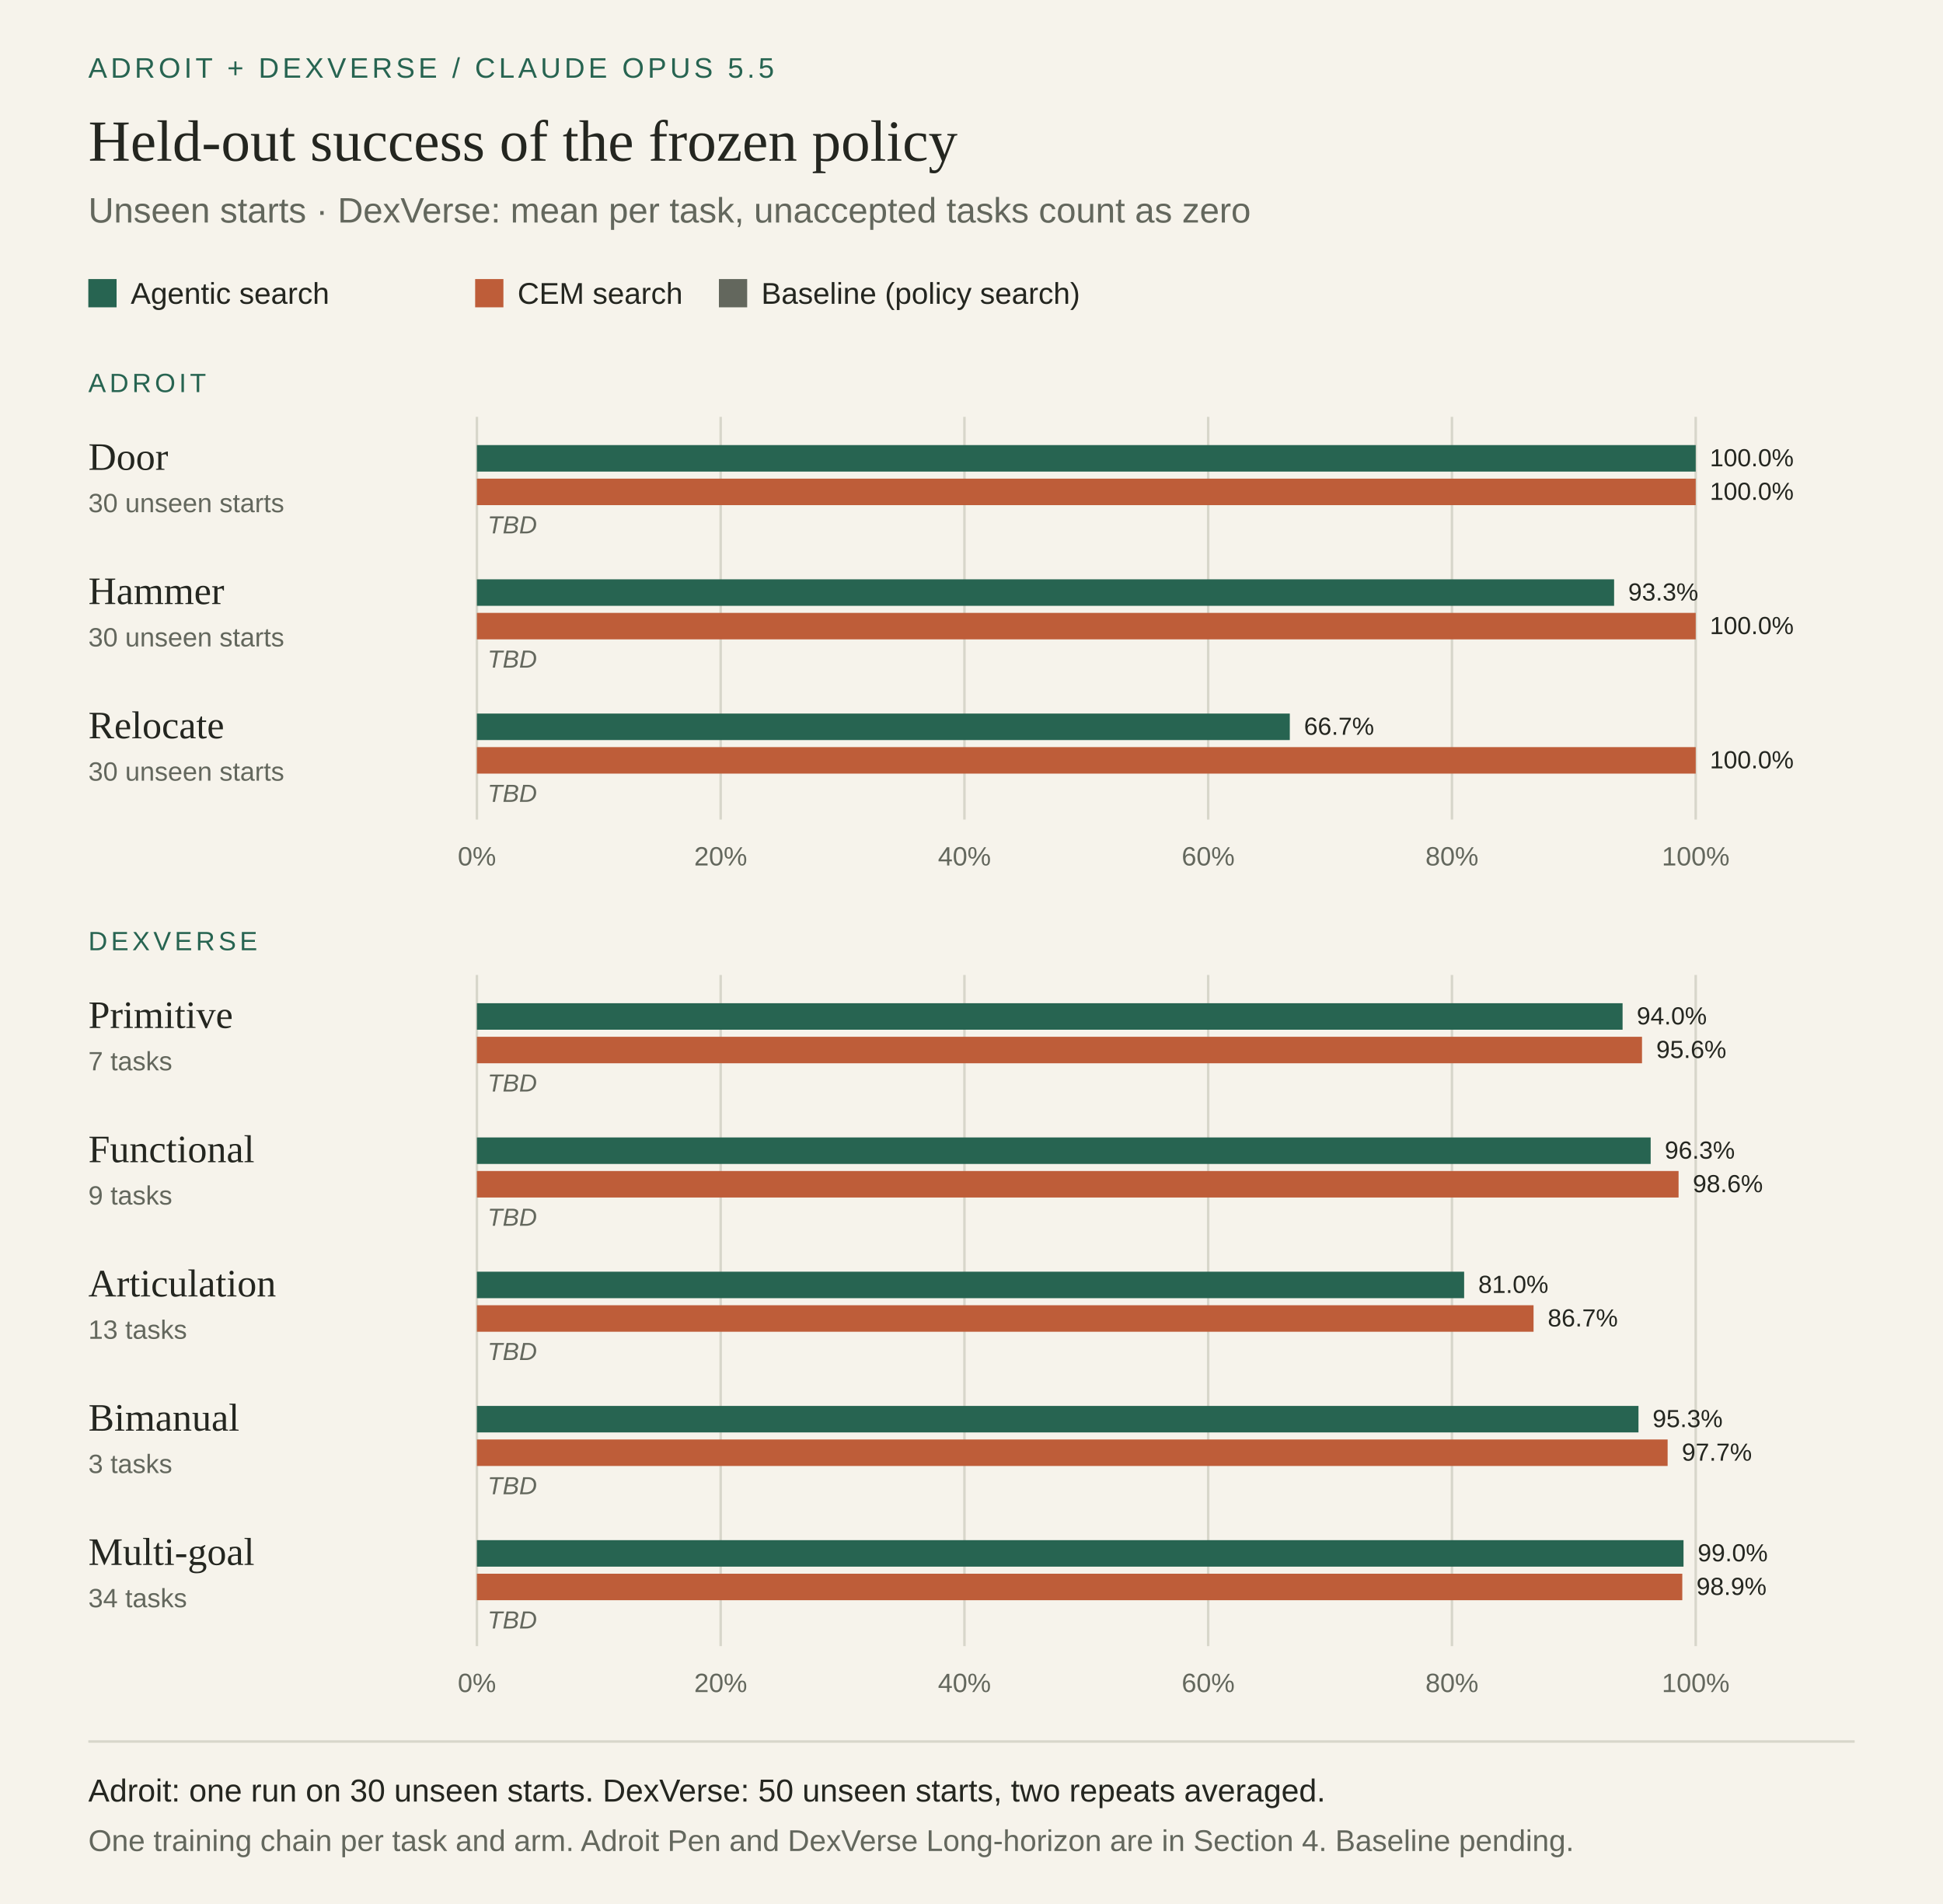
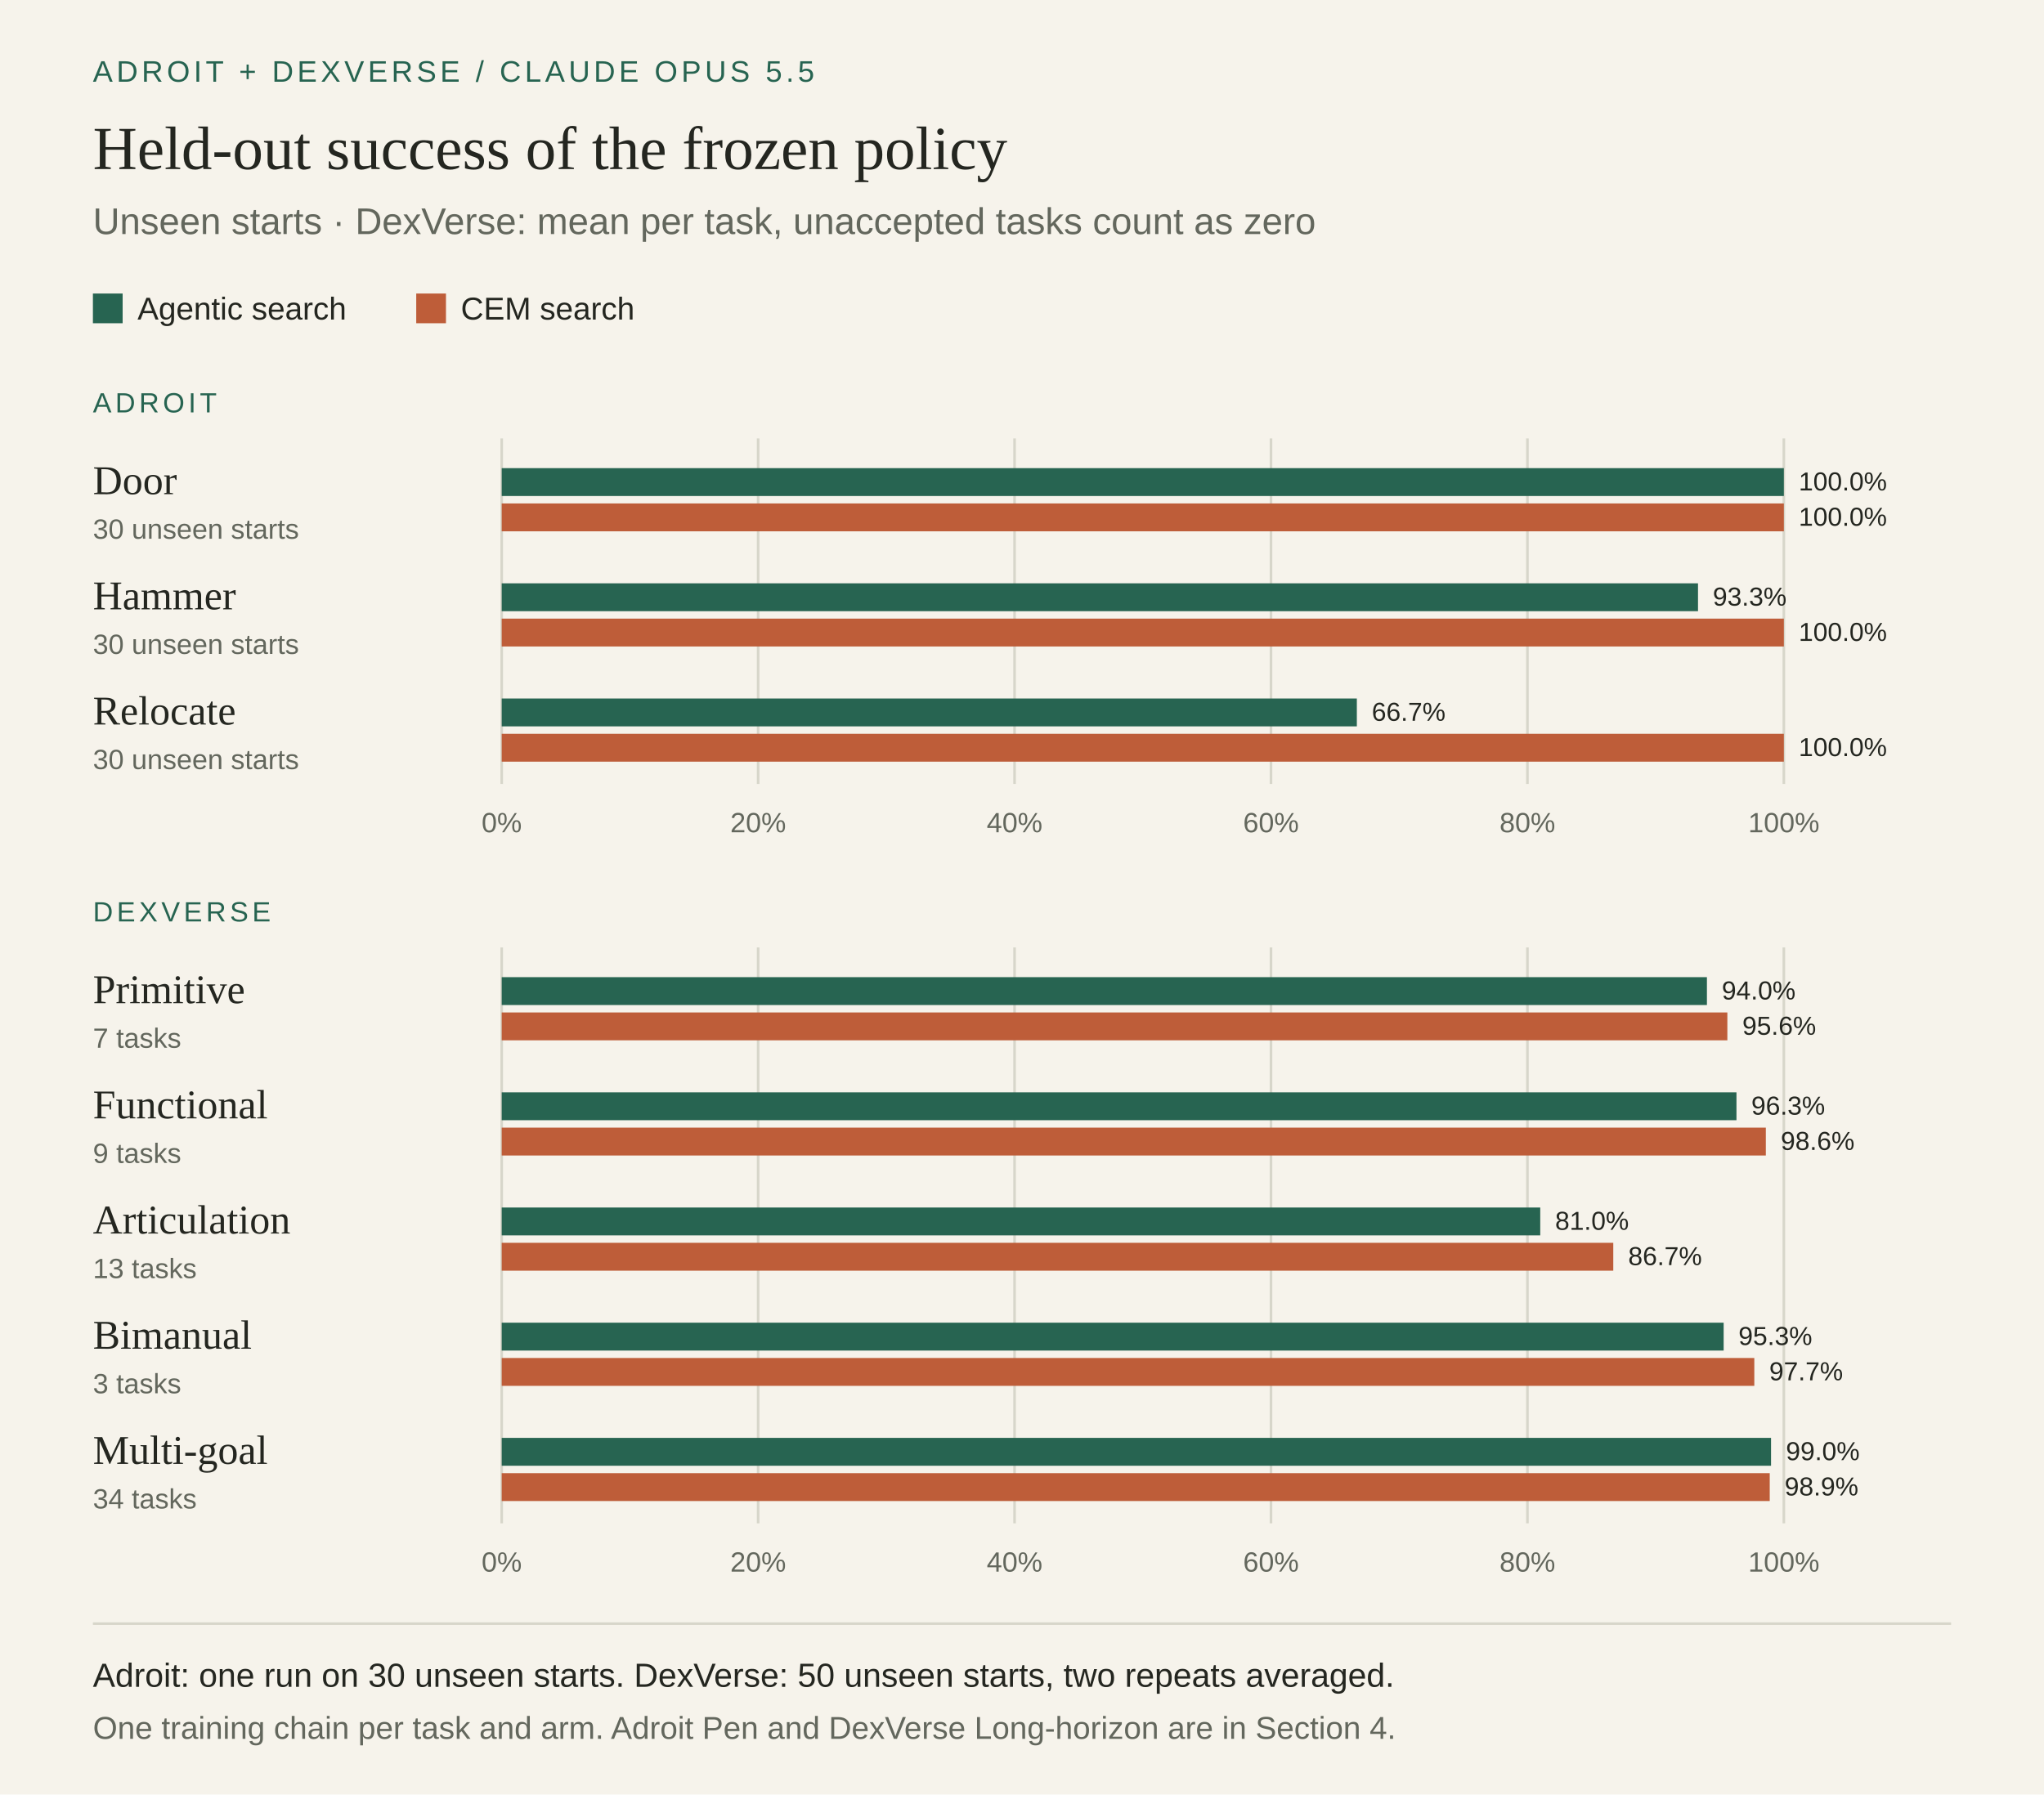
- <svg xmlns="http://www.w3.org/2000/svg" width="1100" height="1078" viewBox="0 0 1100 1078" role="img" aria-labelledby="figure-title figure-desc">
+ <svg xmlns="http://www.w3.org/2000/svg" width="1100" height="966" viewBox="0 0 1100 966" role="img" aria-labelledby="figure-title figure-desc">
  <defs>
    <marker id="arrow" markerWidth="8" markerHeight="8" refX="7" refY="4" orient="auto" markerUnits="userSpaceOnUse">
      <path d="M 0 0 L 8 4 L 0 8 Z" fill="#276451" />
    </marker>
  </defs>
-   <rect width="1100" height="1078" fill="#f6f3eb" />
+   <rect width="1100" height="966" fill="#f6f3eb" />
  <text x="50" y="44" font-family="Arial, Helvetica, sans-serif" font-size="16" fill="#276451" text-anchor="start" letter-spacing="2">ADROIT + DEXVERSE  /  CLAUDE OPUS 5.5</text>
  <text x="50" y="91" font-family="Georgia, 'Times New Roman', serif" font-size="33" fill="#242620" text-anchor="start">Held-out success of the frozen policy</text>
  <text x="50" y="126" font-family="Arial, Helvetica, sans-serif" font-size="20" fill="#63675d" text-anchor="start">Unseen starts · DexVerse: mean per task, unaccepted tasks count as zero</text>
  <rect x="50" y="158" width="16" height="16" fill="#276451" />
  <text x="74" y="172" font-family="Arial, Helvetica, sans-serif" font-size="17" fill="#242620" text-anchor="start">Agentic search</text>
-   <rect x="269" y="158" width="16" height="16" fill="#be5d39" />
-   <text x="293" y="172" font-family="Arial, Helvetica, sans-serif" font-size="17" fill="#242620" text-anchor="start">CEM search</text>
-   <rect x="407" y="158" width="16" height="16" fill="#63675d" />
-   <text x="431" y="172" font-family="Arial, Helvetica, sans-serif" font-size="17" fill="#242620" text-anchor="start">Baseline (policy search)</text>
+   <rect x="224" y="158" width="16" height="16" fill="#be5d39" />
+   <text x="248" y="172" font-family="Arial, Helvetica, sans-serif" font-size="17" fill="#242620" text-anchor="start">CEM search</text>
  <text x="50" y="222" font-family="Arial, Helvetica, sans-serif" font-size="15" fill="#276451" text-anchor="start" letter-spacing="2">ADROIT</text>
-   <line x1="270.0" y1="236" x2="270.0" y2="464" stroke="#d7d6ca" stroke-width="1.4" />
-   <text x="270.0" y="490" font-family="Arial, Helvetica, sans-serif" font-size="15" fill="#63675d" text-anchor="middle">0%</text>
-   <line x1="408.0" y1="236" x2="408.0" y2="464" stroke="#d7d6ca" stroke-width="1.4" />
-   <text x="408.0" y="490" font-family="Arial, Helvetica, sans-serif" font-size="15" fill="#63675d" text-anchor="middle">20%</text>
-   <line x1="546.0" y1="236" x2="546.0" y2="464" stroke="#d7d6ca" stroke-width="1.4" />
-   <text x="546.0" y="490" font-family="Arial, Helvetica, sans-serif" font-size="15" fill="#63675d" text-anchor="middle">40%</text>
-   <line x1="684.0" y1="236" x2="684.0" y2="464" stroke="#d7d6ca" stroke-width="1.4" />
-   <text x="684.0" y="490" font-family="Arial, Helvetica, sans-serif" font-size="15" fill="#63675d" text-anchor="middle">60%</text>
-   <line x1="822.0" y1="236" x2="822.0" y2="464" stroke="#d7d6ca" stroke-width="1.4" />
-   <text x="822.0" y="490" font-family="Arial, Helvetica, sans-serif" font-size="15" fill="#63675d" text-anchor="middle">80%</text>
-   <line x1="960.0" y1="236" x2="960.0" y2="464" stroke="#d7d6ca" stroke-width="1.4" />
-   <text x="960.0" y="490" font-family="Arial, Helvetica, sans-serif" font-size="15" fill="#63675d" text-anchor="middle">100%</text>
+   <line x1="270.0" y1="236" x2="270.0" y2="422" stroke="#d7d6ca" stroke-width="1.4" />
+   <text x="270.0" y="448" font-family="Arial, Helvetica, sans-serif" font-size="15" fill="#63675d" text-anchor="middle">0%</text>
+   <line x1="408.0" y1="236" x2="408.0" y2="422" stroke="#d7d6ca" stroke-width="1.4" />
+   <text x="408.0" y="448" font-family="Arial, Helvetica, sans-serif" font-size="15" fill="#63675d" text-anchor="middle">20%</text>
+   <line x1="546.0" y1="236" x2="546.0" y2="422" stroke="#d7d6ca" stroke-width="1.4" />
+   <text x="546.0" y="448" font-family="Arial, Helvetica, sans-serif" font-size="15" fill="#63675d" text-anchor="middle">40%</text>
+   <line x1="684.0" y1="236" x2="684.0" y2="422" stroke="#d7d6ca" stroke-width="1.4" />
+   <text x="684.0" y="448" font-family="Arial, Helvetica, sans-serif" font-size="15" fill="#63675d" text-anchor="middle">60%</text>
+   <line x1="822.0" y1="236" x2="822.0" y2="422" stroke="#d7d6ca" stroke-width="1.4" />
+   <text x="822.0" y="448" font-family="Arial, Helvetica, sans-serif" font-size="15" fill="#63675d" text-anchor="middle">80%</text>
+   <line x1="960.0" y1="236" x2="960.0" y2="422" stroke="#d7d6ca" stroke-width="1.4" />
+   <text x="960.0" y="448" font-family="Arial, Helvetica, sans-serif" font-size="15" fill="#63675d" text-anchor="middle">100%</text>
  <text x="50" y="266" font-family="Georgia, 'Times New Roman', serif" font-size="22" fill="#242620" text-anchor="start">Door</text>
  <text x="50" y="290" font-family="Arial, Helvetica, sans-serif" font-size="15" fill="#63675d" text-anchor="start">30 unseen starts</text>
  <rect x="270" y="252" width="690.0" height="15" fill="#276451" />
  <text x="968.0" y="264" font-family="Arial, Helvetica, sans-serif" font-size="14" fill="#242620" text-anchor="start">100.0%</text>
  <rect x="270" y="271" width="690.0" height="15" fill="#be5d39" />
  <text x="968.0" y="283" font-family="Arial, Helvetica, sans-serif" font-size="14" fill="#242620" text-anchor="start">100.0%</text>
-   <text x="276" y="302" font-family="Arial, Helvetica, sans-serif" font-size="14" fill="#63675d" text-anchor="start" font-style="italic">TBD</text>
-   <text x="50" y="342" font-family="Georgia, 'Times New Roman', serif" font-size="22" fill="#242620" text-anchor="start">Hammer</text>
-   <text x="50" y="366" font-family="Arial, Helvetica, sans-serif" font-size="15" fill="#63675d" text-anchor="start">30 unseen starts</text>
-   <rect x="270" y="328" width="643.8" height="15" fill="#276451" />
-   <text x="921.77" y="340" font-family="Arial, Helvetica, sans-serif" font-size="14" fill="#242620" text-anchor="start">93.3%</text>
-   <rect x="270" y="347" width="690.0" height="15" fill="#be5d39" />
-   <text x="968.0" y="359" font-family="Arial, Helvetica, sans-serif" font-size="14" fill="#242620" text-anchor="start">100.0%</text>
-   <text x="276" y="378" font-family="Arial, Helvetica, sans-serif" font-size="14" fill="#63675d" text-anchor="start" font-style="italic">TBD</text>
-   <text x="50" y="418" font-family="Georgia, 'Times New Roman', serif" font-size="22" fill="#242620" text-anchor="start">Relocate</text>
-   <text x="50" y="442" font-family="Arial, Helvetica, sans-serif" font-size="15" fill="#63675d" text-anchor="start">30 unseen starts</text>
-   <rect x="270" y="404" width="460.2" height="15" fill="#276451" />
-   <text x="738.23" y="416" font-family="Arial, Helvetica, sans-serif" font-size="14" fill="#242620" text-anchor="start">66.7%</text>
-   <rect x="270" y="423" width="690.0" height="15" fill="#be5d39" />
-   <text x="968.0" y="435" font-family="Arial, Helvetica, sans-serif" font-size="14" fill="#242620" text-anchor="start">100.0%</text>
-   <text x="276" y="454" font-family="Arial, Helvetica, sans-serif" font-size="14" fill="#63675d" text-anchor="start" font-style="italic">TBD</text>
-   <text x="50" y="538" font-family="Arial, Helvetica, sans-serif" font-size="15" fill="#276451" text-anchor="start" letter-spacing="2">DEXVERSE</text>
-   <line x1="270.0" y1="552" x2="270.0" y2="932" stroke="#d7d6ca" stroke-width="1.4" />
-   <text x="270.0" y="958" font-family="Arial, Helvetica, sans-serif" font-size="15" fill="#63675d" text-anchor="middle">0%</text>
-   <line x1="408.0" y1="552" x2="408.0" y2="932" stroke="#d7d6ca" stroke-width="1.4" />
-   <text x="408.0" y="958" font-family="Arial, Helvetica, sans-serif" font-size="15" fill="#63675d" text-anchor="middle">20%</text>
-   <line x1="546.0" y1="552" x2="546.0" y2="932" stroke="#d7d6ca" stroke-width="1.4" />
-   <text x="546.0" y="958" font-family="Arial, Helvetica, sans-serif" font-size="15" fill="#63675d" text-anchor="middle">40%</text>
-   <line x1="684.0" y1="552" x2="684.0" y2="932" stroke="#d7d6ca" stroke-width="1.4" />
-   <text x="684.0" y="958" font-family="Arial, Helvetica, sans-serif" font-size="15" fill="#63675d" text-anchor="middle">60%</text>
-   <line x1="822.0" y1="552" x2="822.0" y2="932" stroke="#d7d6ca" stroke-width="1.4" />
-   <text x="822.0" y="958" font-family="Arial, Helvetica, sans-serif" font-size="15" fill="#63675d" text-anchor="middle">80%</text>
-   <line x1="960.0" y1="552" x2="960.0" y2="932" stroke="#d7d6ca" stroke-width="1.4" />
-   <text x="960.0" y="958" font-family="Arial, Helvetica, sans-serif" font-size="15" fill="#63675d" text-anchor="middle">100%</text>
-   <text x="50" y="582" font-family="Georgia, 'Times New Roman', serif" font-size="22" fill="#242620" text-anchor="start">Primitive</text>
-   <text x="50" y="606" font-family="Arial, Helvetica, sans-serif" font-size="15" fill="#63675d" text-anchor="start">7 tasks</text>
-   <rect x="270" y="568" width="648.6" height="15" fill="#276451" />
-   <text x="926.6" y="580" font-family="Arial, Helvetica, sans-serif" font-size="14" fill="#242620" text-anchor="start">94.0%</text>
-   <rect x="270" y="587" width="659.6" height="15" fill="#be5d39" />
-   <text x="937.64" y="599" font-family="Arial, Helvetica, sans-serif" font-size="14" fill="#242620" text-anchor="start">95.6%</text>
-   <text x="276" y="618" font-family="Arial, Helvetica, sans-serif" font-size="14" fill="#63675d" text-anchor="start" font-style="italic">TBD</text>
-   <text x="50" y="658" font-family="Georgia, 'Times New Roman', serif" font-size="22" fill="#242620" text-anchor="start">Functional</text>
-   <text x="50" y="682" font-family="Arial, Helvetica, sans-serif" font-size="15" fill="#63675d" text-anchor="start">9 tasks</text>
-   <rect x="270" y="644" width="664.5" height="15" fill="#276451" />
-   <text x="942.47" y="656" font-family="Arial, Helvetica, sans-serif" font-size="14" fill="#242620" text-anchor="start">96.3%</text>
-   <rect x="270" y="663" width="680.3" height="15" fill="#be5d39" />
-   <text x="958.34" y="675" font-family="Arial, Helvetica, sans-serif" font-size="14" fill="#242620" text-anchor="start">98.6%</text>
-   <text x="276" y="694" font-family="Arial, Helvetica, sans-serif" font-size="14" fill="#63675d" text-anchor="start" font-style="italic">TBD</text>
-   <text x="50" y="734" font-family="Georgia, 'Times New Roman', serif" font-size="22" fill="#242620" text-anchor="start">Articulation</text>
-   <text x="50" y="758" font-family="Arial, Helvetica, sans-serif" font-size="15" fill="#63675d" text-anchor="start">13 tasks</text>
-   <rect x="270" y="720" width="558.9" height="15" fill="#276451" />
-   <text x="836.9" y="732" font-family="Arial, Helvetica, sans-serif" font-size="14" fill="#242620" text-anchor="start">81.0%</text>
-   <rect x="270" y="739" width="598.2" height="15" fill="#be5d39" />
-   <text x="876.23" y="751" font-family="Arial, Helvetica, sans-serif" font-size="14" fill="#242620" text-anchor="start">86.7%</text>
-   <text x="276" y="770" font-family="Arial, Helvetica, sans-serif" font-size="14" fill="#63675d" text-anchor="start" font-style="italic">TBD</text>
-   <text x="50" y="810" font-family="Georgia, 'Times New Roman', serif" font-size="22" fill="#242620" text-anchor="start">Bimanual</text>
-   <text x="50" y="834" font-family="Arial, Helvetica, sans-serif" font-size="15" fill="#63675d" text-anchor="start">3 tasks</text>
-   <rect x="270" y="796" width="657.6" height="15" fill="#276451" />
-   <text x="935.57" y="808" font-family="Arial, Helvetica, sans-serif" font-size="14" fill="#242620" text-anchor="start">95.3%</text>
-   <rect x="270" y="815" width="674.1" height="15" fill="#be5d39" />
-   <text x="952.13" y="827" font-family="Arial, Helvetica, sans-serif" font-size="14" fill="#242620" text-anchor="start">97.7%</text>
-   <text x="276" y="846" font-family="Arial, Helvetica, sans-serif" font-size="14" fill="#63675d" text-anchor="start" font-style="italic">TBD</text>
-   <text x="50" y="886" font-family="Georgia, 'Times New Roman', serif" font-size="22" fill="#242620" text-anchor="start">Multi-goal</text>
-   <text x="50" y="910" font-family="Arial, Helvetica, sans-serif" font-size="15" fill="#63675d" text-anchor="start">34 tasks</text>
-   <rect x="270" y="872" width="683.1" height="15" fill="#276451" />
-   <text x="961.1" y="884" font-family="Arial, Helvetica, sans-serif" font-size="14" fill="#242620" text-anchor="start">99.0%</text>
-   <rect x="270" y="891" width="682.4" height="15" fill="#be5d39" />
-   <text x="960.41" y="903" font-family="Arial, Helvetica, sans-serif" font-size="14" fill="#242620" text-anchor="start">98.9%</text>
-   <text x="276" y="922" font-family="Arial, Helvetica, sans-serif" font-size="14" fill="#63675d" text-anchor="start" font-style="italic">TBD</text>
-   <line x1="50" y1="986" x2="1050" y2="986" stroke="#d7d6ca" stroke-width="1.4" />
-   <text x="50" y="1020" font-family="Arial, Helvetica, sans-serif" font-size="18" fill="#242620" text-anchor="start">Adroit: one run on 30 unseen starts. DexVerse: 50 unseen starts, two repeats averaged.</text>
-   <text x="50" y="1048" font-family="Arial, Helvetica, sans-serif" font-size="17" fill="#63675d" text-anchor="start">One training chain per task and arm. Adroit Pen and DexVerse Long-horizon are in Section 4. Baseline pending.</text>
+   <text x="50" y="328" font-family="Georgia, 'Times New Roman', serif" font-size="22" fill="#242620" text-anchor="start">Hammer</text>
+   <text x="50" y="352" font-family="Arial, Helvetica, sans-serif" font-size="15" fill="#63675d" text-anchor="start">30 unseen starts</text>
+   <rect x="270" y="314" width="643.8" height="15" fill="#276451" />
+   <text x="921.77" y="326" font-family="Arial, Helvetica, sans-serif" font-size="14" fill="#242620" text-anchor="start">93.3%</text>
+   <rect x="270" y="333" width="690.0" height="15" fill="#be5d39" />
+   <text x="968.0" y="345" font-family="Arial, Helvetica, sans-serif" font-size="14" fill="#242620" text-anchor="start">100.0%</text>
+   <text x="50" y="390" font-family="Georgia, 'Times New Roman', serif" font-size="22" fill="#242620" text-anchor="start">Relocate</text>
+   <text x="50" y="414" font-family="Arial, Helvetica, sans-serif" font-size="15" fill="#63675d" text-anchor="start">30 unseen starts</text>
+   <rect x="270" y="376" width="460.2" height="15" fill="#276451" />
+   <text x="738.23" y="388" font-family="Arial, Helvetica, sans-serif" font-size="14" fill="#242620" text-anchor="start">66.7%</text>
+   <rect x="270" y="395" width="690.0" height="15" fill="#be5d39" />
+   <text x="968.0" y="407" font-family="Arial, Helvetica, sans-serif" font-size="14" fill="#242620" text-anchor="start">100.0%</text>
+   <text x="50" y="496" font-family="Arial, Helvetica, sans-serif" font-size="15" fill="#276451" text-anchor="start" letter-spacing="2">DEXVERSE</text>
+   <line x1="270.0" y1="510" x2="270.0" y2="820" stroke="#d7d6ca" stroke-width="1.4" />
+   <text x="270.0" y="846" font-family="Arial, Helvetica, sans-serif" font-size="15" fill="#63675d" text-anchor="middle">0%</text>
+   <line x1="408.0" y1="510" x2="408.0" y2="820" stroke="#d7d6ca" stroke-width="1.4" />
+   <text x="408.0" y="846" font-family="Arial, Helvetica, sans-serif" font-size="15" fill="#63675d" text-anchor="middle">20%</text>
+   <line x1="546.0" y1="510" x2="546.0" y2="820" stroke="#d7d6ca" stroke-width="1.4" />
+   <text x="546.0" y="846" font-family="Arial, Helvetica, sans-serif" font-size="15" fill="#63675d" text-anchor="middle">40%</text>
+   <line x1="684.0" y1="510" x2="684.0" y2="820" stroke="#d7d6ca" stroke-width="1.4" />
+   <text x="684.0" y="846" font-family="Arial, Helvetica, sans-serif" font-size="15" fill="#63675d" text-anchor="middle">60%</text>
+   <line x1="822.0" y1="510" x2="822.0" y2="820" stroke="#d7d6ca" stroke-width="1.4" />
+   <text x="822.0" y="846" font-family="Arial, Helvetica, sans-serif" font-size="15" fill="#63675d" text-anchor="middle">80%</text>
+   <line x1="960.0" y1="510" x2="960.0" y2="820" stroke="#d7d6ca" stroke-width="1.4" />
+   <text x="960.0" y="846" font-family="Arial, Helvetica, sans-serif" font-size="15" fill="#63675d" text-anchor="middle">100%</text>
+   <text x="50" y="540" font-family="Georgia, 'Times New Roman', serif" font-size="22" fill="#242620" text-anchor="start">Primitive</text>
+   <text x="50" y="564" font-family="Arial, Helvetica, sans-serif" font-size="15" fill="#63675d" text-anchor="start">7 tasks</text>
+   <rect x="270" y="526" width="648.6" height="15" fill="#276451" />
+   <text x="926.6" y="538" font-family="Arial, Helvetica, sans-serif" font-size="14" fill="#242620" text-anchor="start">94.0%</text>
+   <rect x="270" y="545" width="659.6" height="15" fill="#be5d39" />
+   <text x="937.64" y="557" font-family="Arial, Helvetica, sans-serif" font-size="14" fill="#242620" text-anchor="start">95.6%</text>
+   <text x="50" y="602" font-family="Georgia, 'Times New Roman', serif" font-size="22" fill="#242620" text-anchor="start">Functional</text>
+   <text x="50" y="626" font-family="Arial, Helvetica, sans-serif" font-size="15" fill="#63675d" text-anchor="start">9 tasks</text>
+   <rect x="270" y="588" width="664.5" height="15" fill="#276451" />
+   <text x="942.47" y="600" font-family="Arial, Helvetica, sans-serif" font-size="14" fill="#242620" text-anchor="start">96.3%</text>
+   <rect x="270" y="607" width="680.3" height="15" fill="#be5d39" />
+   <text x="958.34" y="619" font-family="Arial, Helvetica, sans-serif" font-size="14" fill="#242620" text-anchor="start">98.6%</text>
+   <text x="50" y="664" font-family="Georgia, 'Times New Roman', serif" font-size="22" fill="#242620" text-anchor="start">Articulation</text>
+   <text x="50" y="688" font-family="Arial, Helvetica, sans-serif" font-size="15" fill="#63675d" text-anchor="start">13 tasks</text>
+   <rect x="270" y="650" width="558.9" height="15" fill="#276451" />
+   <text x="836.9" y="662" font-family="Arial, Helvetica, sans-serif" font-size="14" fill="#242620" text-anchor="start">81.0%</text>
+   <rect x="270" y="669" width="598.2" height="15" fill="#be5d39" />
+   <text x="876.23" y="681" font-family="Arial, Helvetica, sans-serif" font-size="14" fill="#242620" text-anchor="start">86.7%</text>
+   <text x="50" y="726" font-family="Georgia, 'Times New Roman', serif" font-size="22" fill="#242620" text-anchor="start">Bimanual</text>
+   <text x="50" y="750" font-family="Arial, Helvetica, sans-serif" font-size="15" fill="#63675d" text-anchor="start">3 tasks</text>
+   <rect x="270" y="712" width="657.6" height="15" fill="#276451" />
+   <text x="935.57" y="724" font-family="Arial, Helvetica, sans-serif" font-size="14" fill="#242620" text-anchor="start">95.3%</text>
+   <rect x="270" y="731" width="674.1" height="15" fill="#be5d39" />
+   <text x="952.13" y="743" font-family="Arial, Helvetica, sans-serif" font-size="14" fill="#242620" text-anchor="start">97.7%</text>
+   <text x="50" y="788" font-family="Georgia, 'Times New Roman', serif" font-size="22" fill="#242620" text-anchor="start">Multi-goal</text>
+   <text x="50" y="812" font-family="Arial, Helvetica, sans-serif" font-size="15" fill="#63675d" text-anchor="start">34 tasks</text>
+   <rect x="270" y="774" width="683.1" height="15" fill="#276451" />
+   <text x="961.1" y="786" font-family="Arial, Helvetica, sans-serif" font-size="14" fill="#242620" text-anchor="start">99.0%</text>
+   <rect x="270" y="793" width="682.4" height="15" fill="#be5d39" />
+   <text x="960.41" y="805" font-family="Arial, Helvetica, sans-serif" font-size="14" fill="#242620" text-anchor="start">98.9%</text>
+   <line x1="50" y1="874" x2="1050" y2="874" stroke="#d7d6ca" stroke-width="1.4" />
+   <text x="50" y="908" font-family="Arial, Helvetica, sans-serif" font-size="18" fill="#242620" text-anchor="start">Adroit: one run on 30 unseen starts. DexVerse: 50 unseen starts, two repeats averaged.</text>
+   <text x="50" y="936" font-family="Arial, Helvetica, sans-serif" font-size="17" fill="#63675d" text-anchor="start">One training chain per task and arm. Adroit Pen and DexVerse Long-horizon are in Section 4.</text>
</svg>
